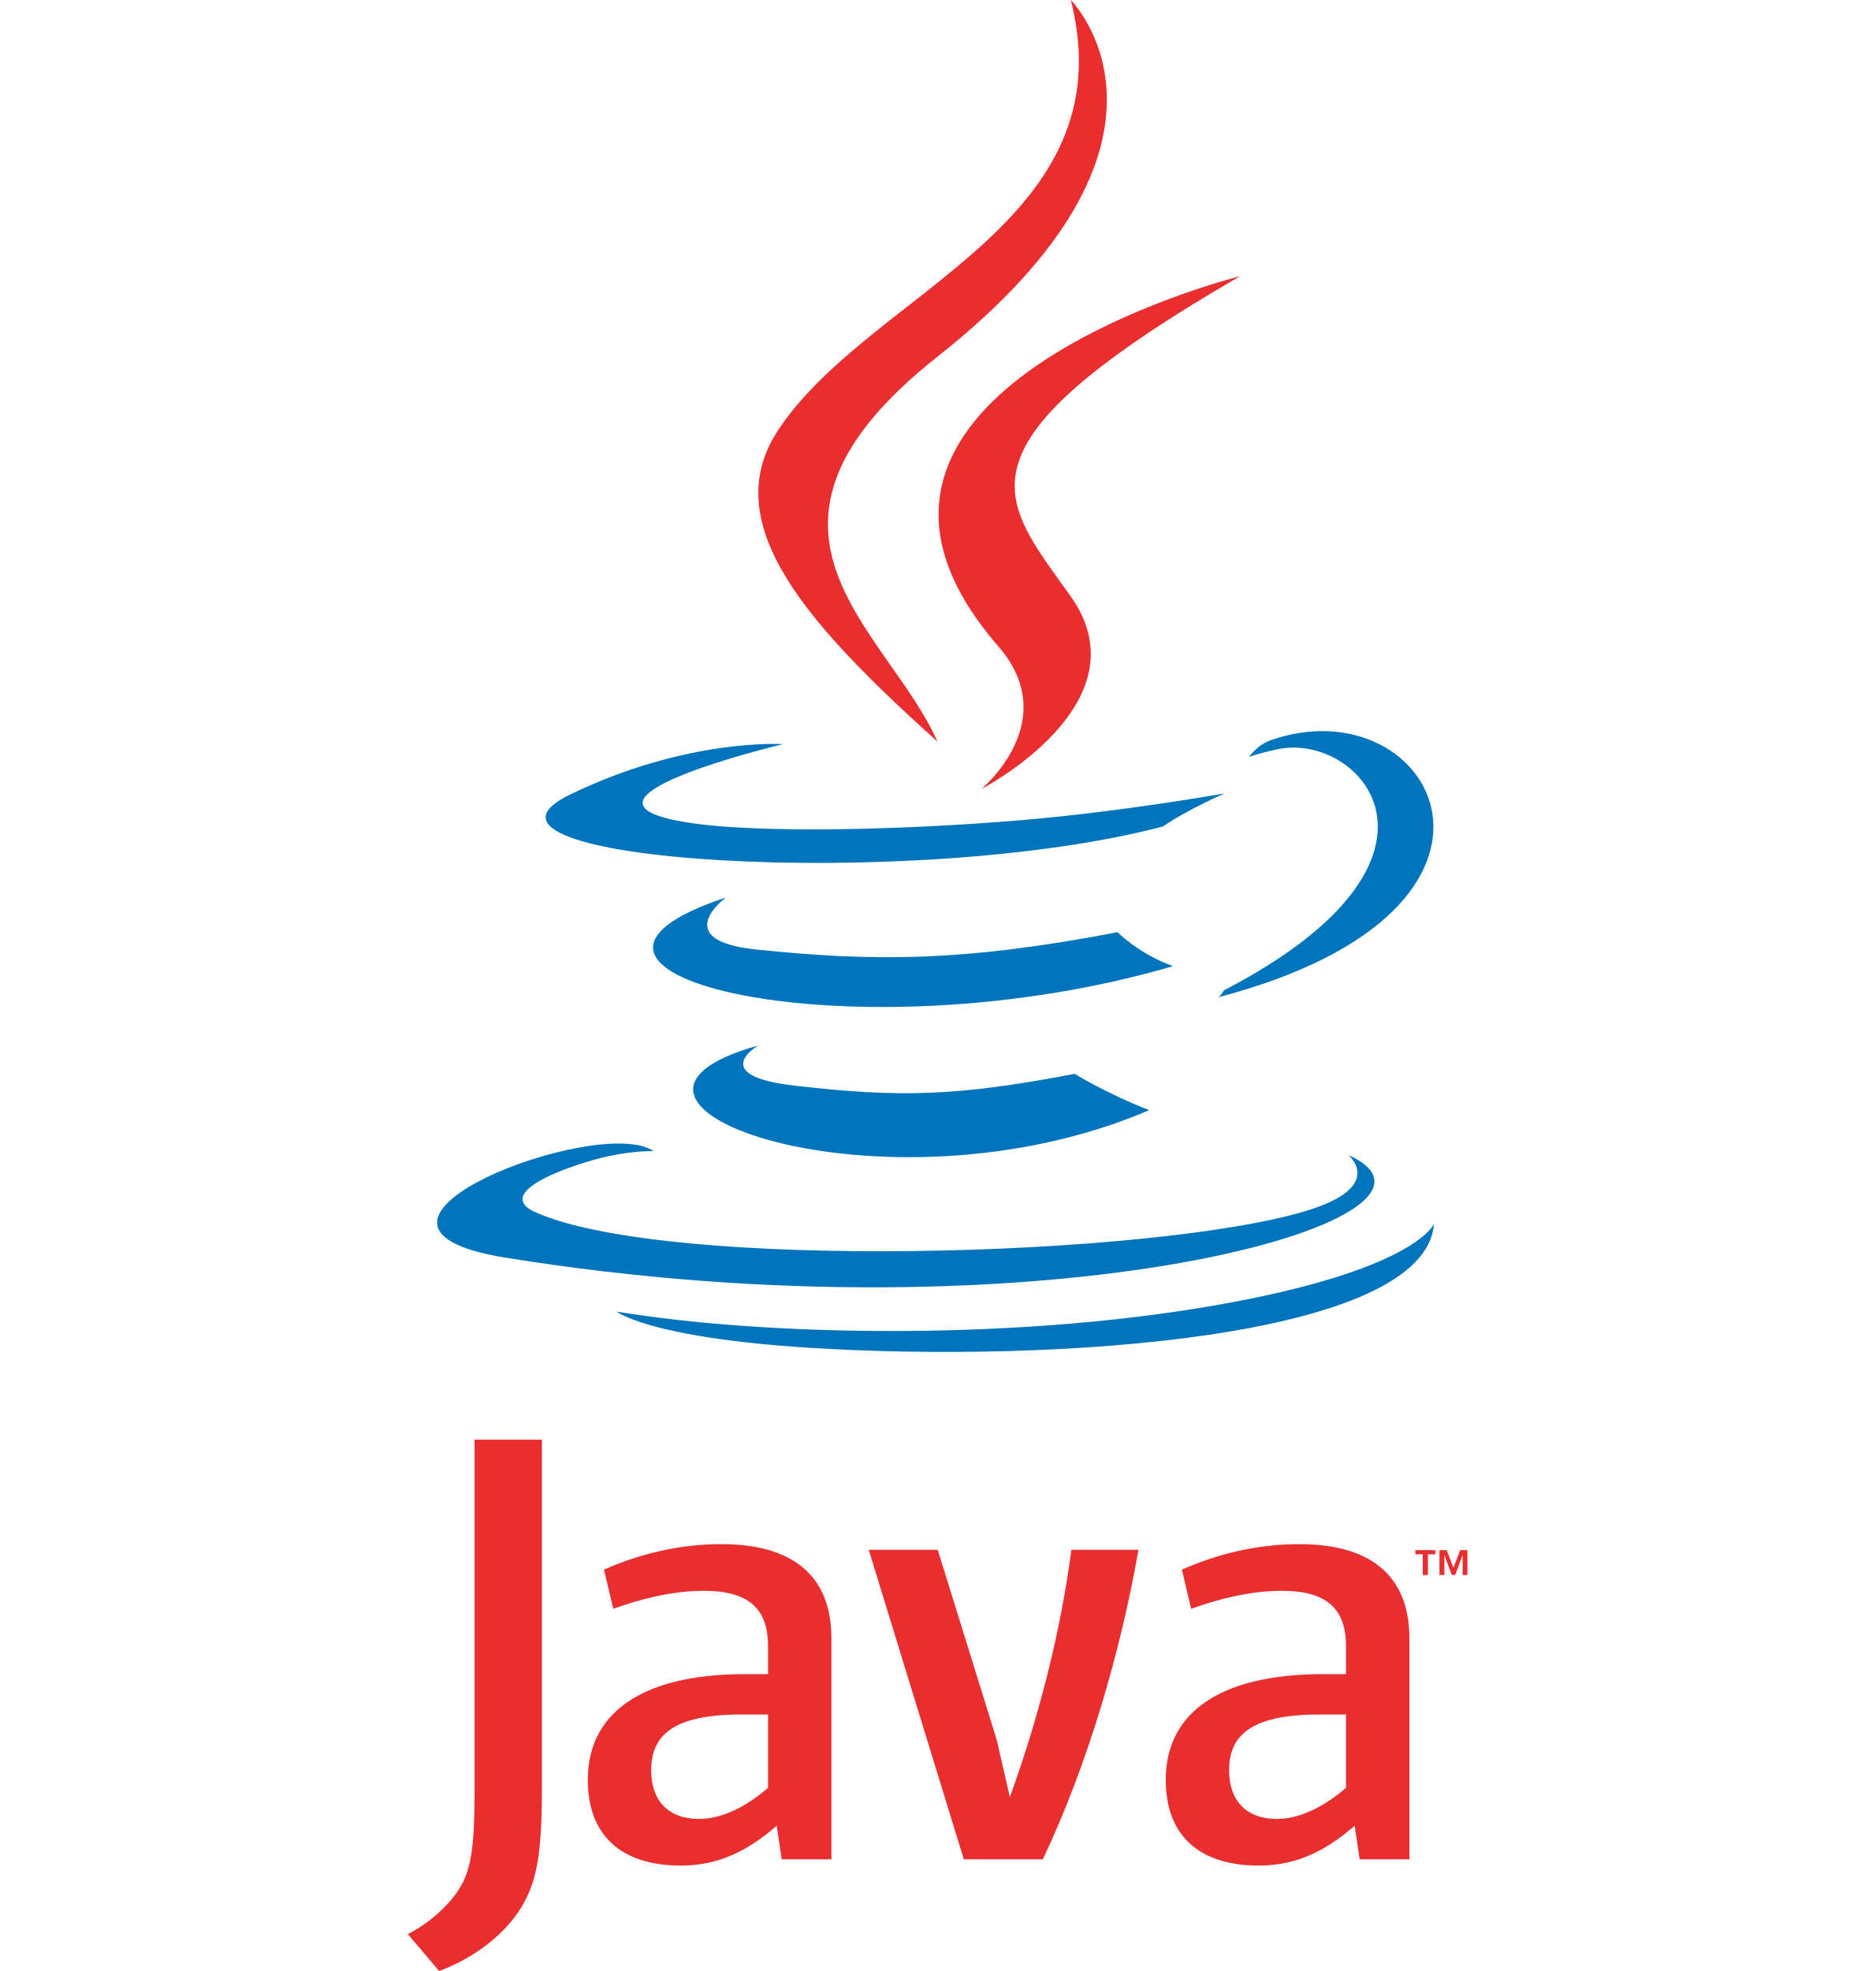
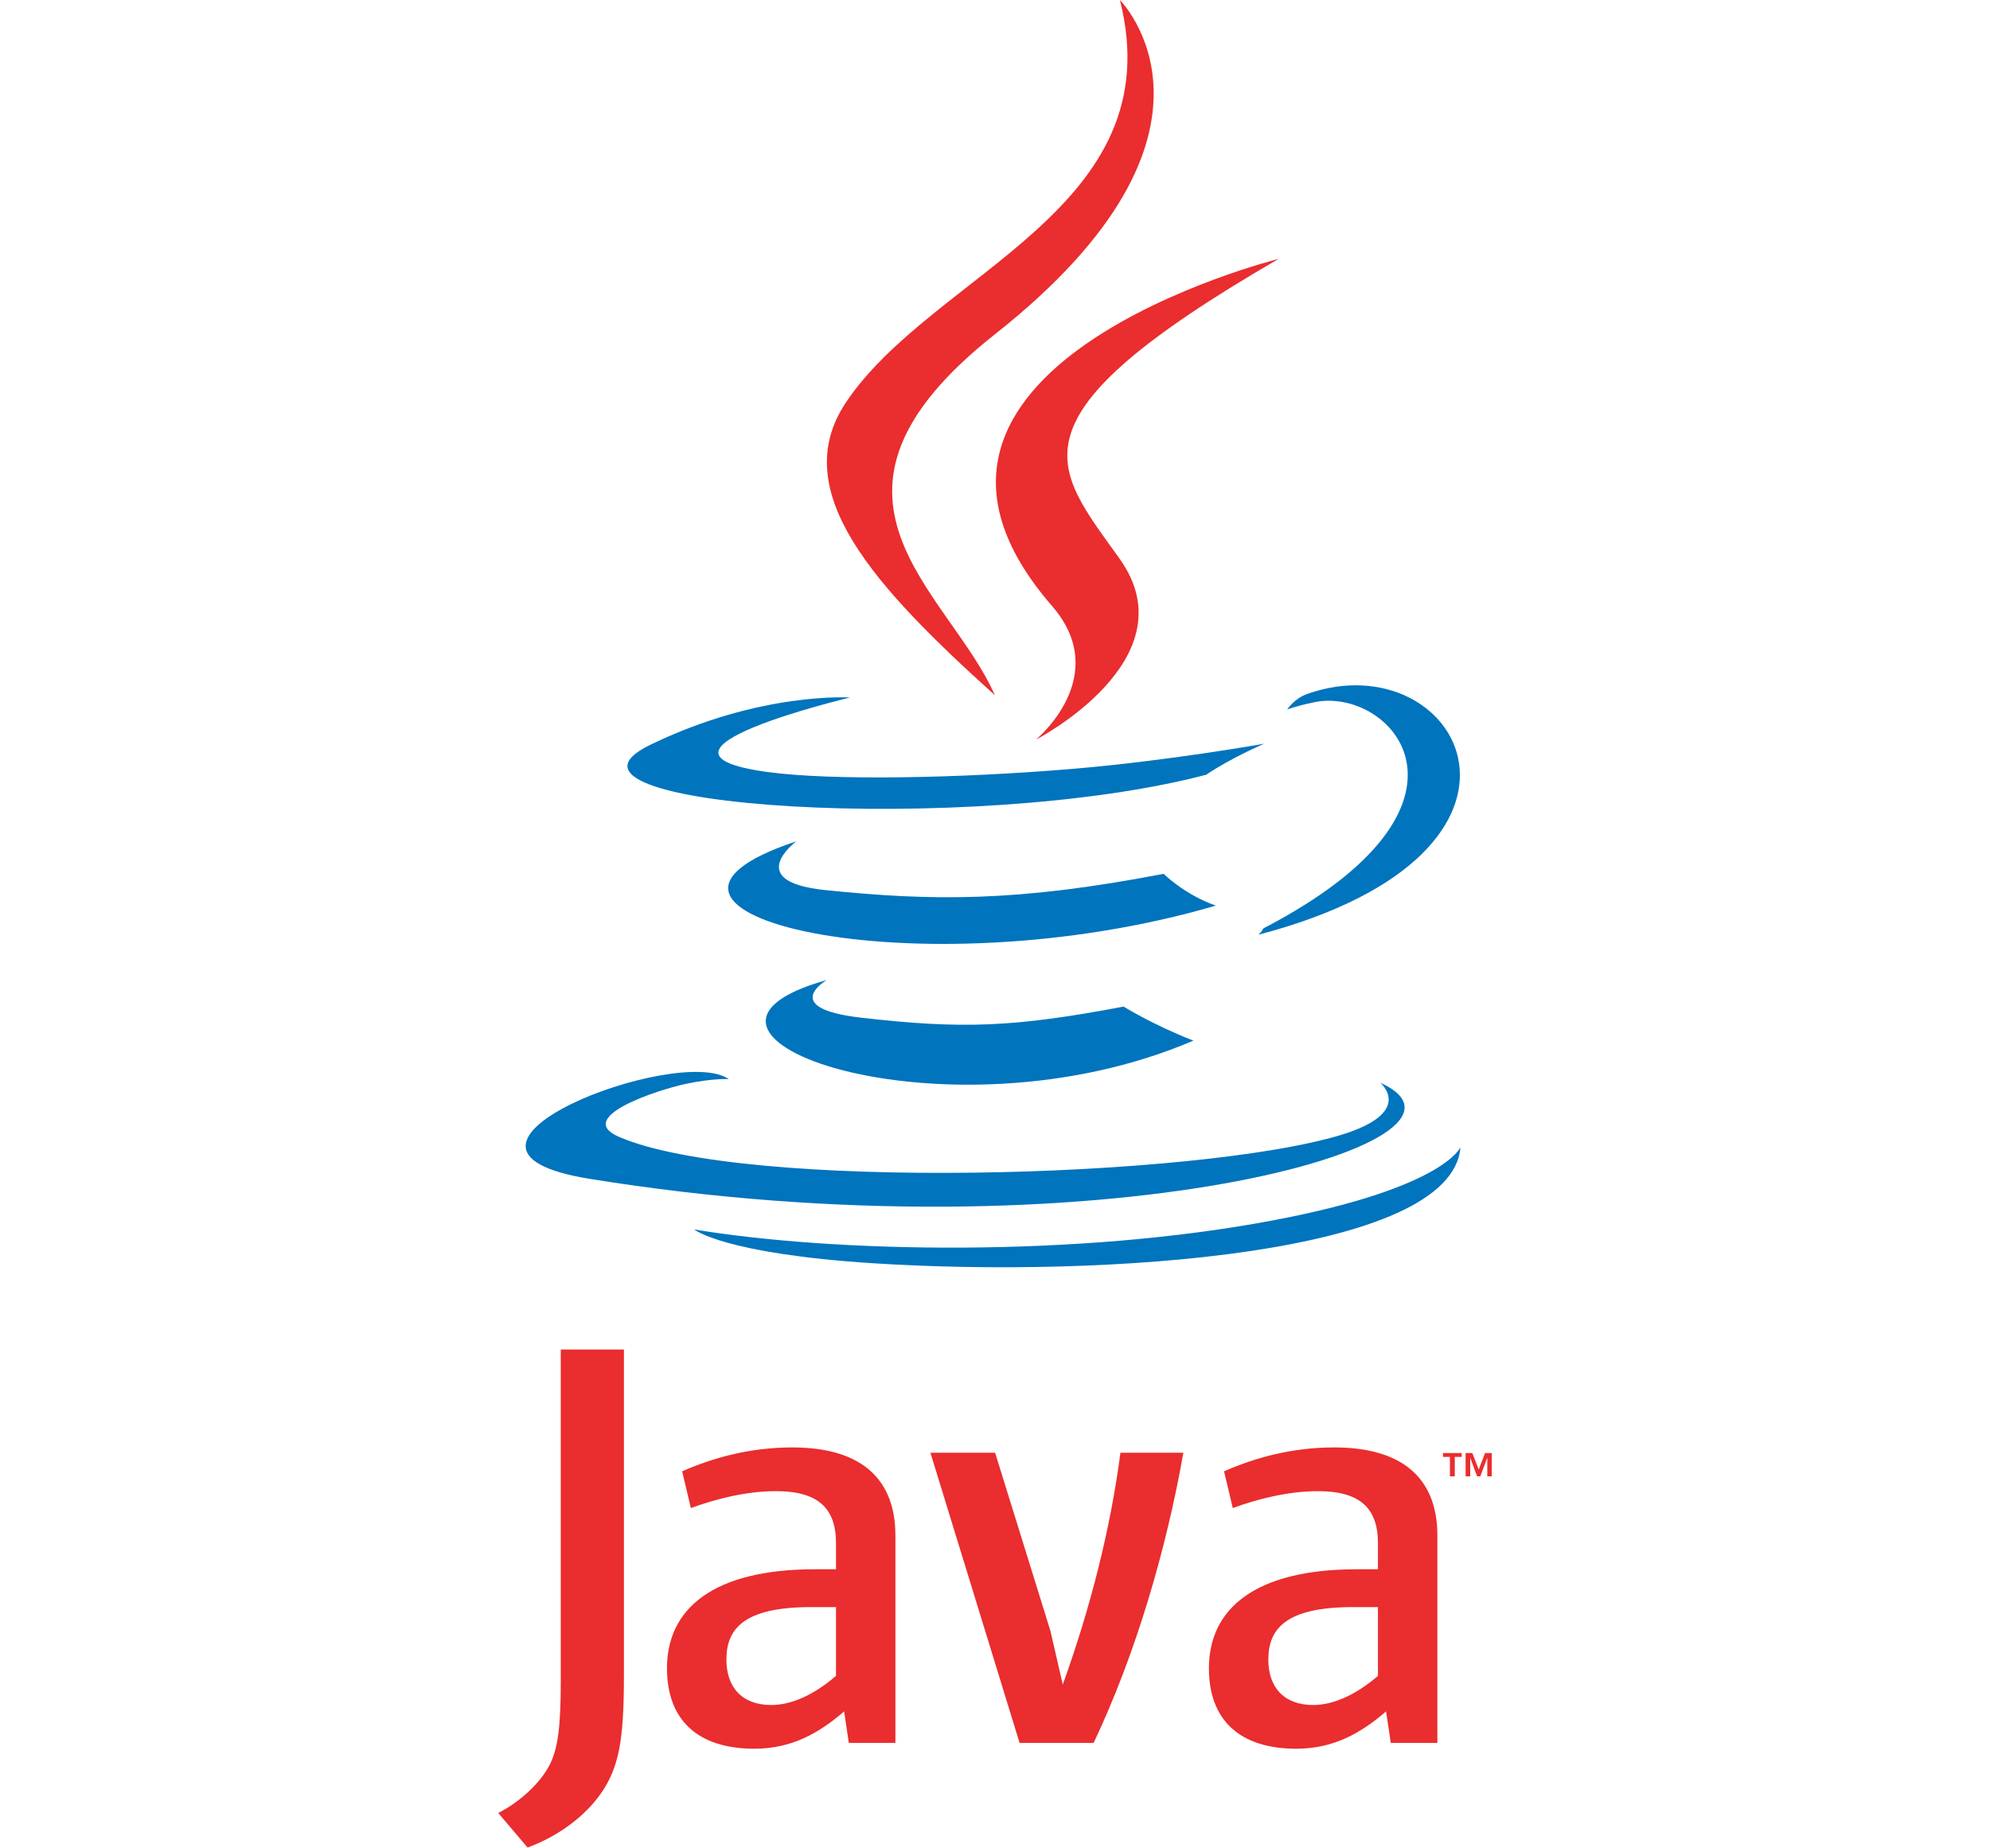
- <svg xmlns="http://www.w3.org/2000/svg" version="1.1" id="Layer_1" width="59" height="62" viewBox="0 0 354.346 659.055" overflow="visible" enable-background="new 0 0 354.346 659.055" xml:space="preserve">
+ <svg xmlns="http://www.w3.org/2000/svg" version="1.1" id="Layer_1" width="140px" height="130px" viewBox="0 0 354.346 659.055" overflow="visible" enable-background="new 0 0 354.346 659.055" xml:space="preserve">
  <g>
    <path fill-rule="evenodd" clip-rule="evenodd" fill="#0074BD" d="M117.151,349.592c0,0-17.265,10.049,12.301,13.44   c35.824,4.09,54.13,3.501,93.596-3.959c0,0,10.397,6.504,24.892,12.137C159.439,409.127,47.644,369.013,117.151,349.592   L117.151,349.592z" />
    <path fill-rule="evenodd" clip-rule="evenodd" fill="#0074BD" d="M106.331,300.104c0,0-19.367,14.339,10.221,17.397   c38.271,3.951,68.483,4.275,120.792-5.792c0,0,7.218,7.332,18.585,11.339C148.943,354.342,29.782,325.51,106.331,300.104   L106.331,300.104z" />
    <path fill-rule="evenodd" clip-rule="evenodd" fill="#EA2D2E" d="M197.494,216.145c21.818,25.115-5.721,47.697-5.721,47.697   s55.367-28.577,29.945-64.38c-23.752-33.373-41.962-49.951,56.623-107.124C278.342,92.338,123.587,130.979,197.494,216.145   L197.494,216.145z" />
    <path fill-rule="evenodd" clip-rule="evenodd" fill="#0074BD" d="M314.542,386.202c0,0,12.781,10.536-14.077,18.684   c-51.071,15.469-212.604,20.135-257.47,0.619c-16.117-7.02,14.121-16.75,23.635-18.805c9.92-2.146,15.584-1.754,15.584-1.754   c-17.937-12.631-115.935,24.807-49.772,35.544C212.871,449.736,361.337,407.317,314.542,386.202L314.542,386.202z" />
    <path fill-rule="evenodd" clip-rule="evenodd" fill="#0074BD" d="M125.46,248.822c0,0-82.155,19.519-29.092,26.613   c22.412,2.999,67.063,2.309,108.685-1.183c34.006-2.854,68.133-8.958,68.133-8.958s-11.982,5.14-20.657,11.06   C169.085,298.301,7.917,288.08,54.322,265.642C93.549,246.665,125.46,248.822,125.46,248.822L125.46,248.822z" />
    <path fill-rule="evenodd" clip-rule="evenodd" fill="#0074BD" d="M272.846,331.198c84.818-44.063,45.597-86.412,18.223-80.708   c-6.694,1.397-9.697,2.607-9.697,2.607s2.494-3.907,7.243-5.588c54.155-19.03,95.794,56.146-17.464,85.919   C271.15,333.428,272.453,332.248,272.846,331.198L272.846,331.198z" />
    <path fill-rule="evenodd" clip-rule="evenodd" fill="#EA2D2E" d="M221.719,0c0,0,46.963,46.99-44.557,119.227   c-73.393,57.969-16.734,91.009-0.026,128.778c-42.845-38.653-74.271-72.684-53.192-104.352   C154.898,97.174,240.663,74.632,221.719,0L221.719,0z" />
    <path fill-rule="evenodd" clip-rule="evenodd" fill="#0074BD" d="M133.799,450.637c81.397,5.204,206.426-2.896,209.385-41.415   c0,0-5.688,14.602-67.276,26.188c-69.481,13.081-155.197,11.558-206.016,3.167C69.892,438.577,80.303,447.194,133.799,450.637   L133.799,450.637z" />
    <path fill-rule="evenodd" clip-rule="evenodd" fill="#EA2D2E" d="M339.426,519.716h-2.479v-1.385h6.676v1.385h-2.469v6.928h-1.729   V519.716L339.426,519.716L339.426,519.716z M352.756,520.067h-0.032l-2.461,6.576h-1.132l-2.446-6.576h-0.025v6.576h-1.638v-8.313   h2.402l2.264,5.885l2.271-5.885h2.388v8.313h-1.59V520.067L352.756,520.067z" />
    <path fill-rule="evenodd" clip-rule="evenodd" fill="#EA2D2E" d="M120.461,597.813c-7.676,6.654-15.793,10.396-23.079,10.396   c-10.378,0-16.007-6.236-16.007-16.216c0-10.803,6.027-18.71,30.163-18.71h8.923V597.813L120.461,597.813L120.461,597.813z    M141.65,621.716V547.72c0-18.915-10.787-31.396-36.782-31.396c-15.168,0-28.467,3.75-39.278,8.525l3.111,13.106   c8.515-3.127,19.526-6.031,30.337-6.031c14.978,0,21.423,6.031,21.423,18.505v9.356h-7.485c-36.383,0-52.798,14.11-52.798,35.336   c0,18.285,10.819,28.682,31.185,28.682c13.088,0,22.87-5.405,32.001-13.315l1.663,11.228H141.65L141.65,621.716z" />
    <path fill-rule="evenodd" clip-rule="evenodd" fill="#EA2D2E" d="M212.362,621.716h-26.423l-31.807-103.502h23.077l19.743,63.6   l4.391,19.109c9.965-27.639,17.032-55.701,20.566-82.709h22.445C238.352,552.294,227.523,589.706,212.362,621.716L212.362,621.716z   " />
    <path fill-rule="evenodd" clip-rule="evenodd" fill="#EA2D2E" d="M313.755,597.813c-7.701,6.654-15.82,10.396-23.086,10.396   c-10.382,0-16.011-6.236-16.011-16.216c0-10.803,6.039-18.71,30.154-18.71h8.942V597.813L313.755,597.813L313.755,597.813z    M334.951,621.716V547.72c0-18.915-10.818-31.396-36.789-31.396c-15.188,0-28.484,3.75-39.295,8.525l3.116,13.106   c8.519-3.127,19.545-6.031,30.355-6.031c14.96,0,21.416,6.031,21.416,18.505v9.356h-7.485c-36.391,0-52.801,14.11-52.801,35.336   c0,18.285,10.804,28.682,31.169,28.682c13.099,0,22.862-5.405,32.018-13.315l1.674,11.228H334.951L334.951,621.716z" />
    <path fill-rule="evenodd" clip-rule="evenodd" fill="#EA2D2E" d="M36.941,639.306c-6.037,8.821-15.8,15.809-26.479,19.749   L0,646.731c8.135-4.178,15.103-10.912,18.345-17.182c2.796-5.589,3.96-12.773,3.96-29.971V481.398h22.519v116.551   C44.824,620.95,42.988,630.249,36.941,639.306L36.941,639.306z" />
  </g>
</svg>
